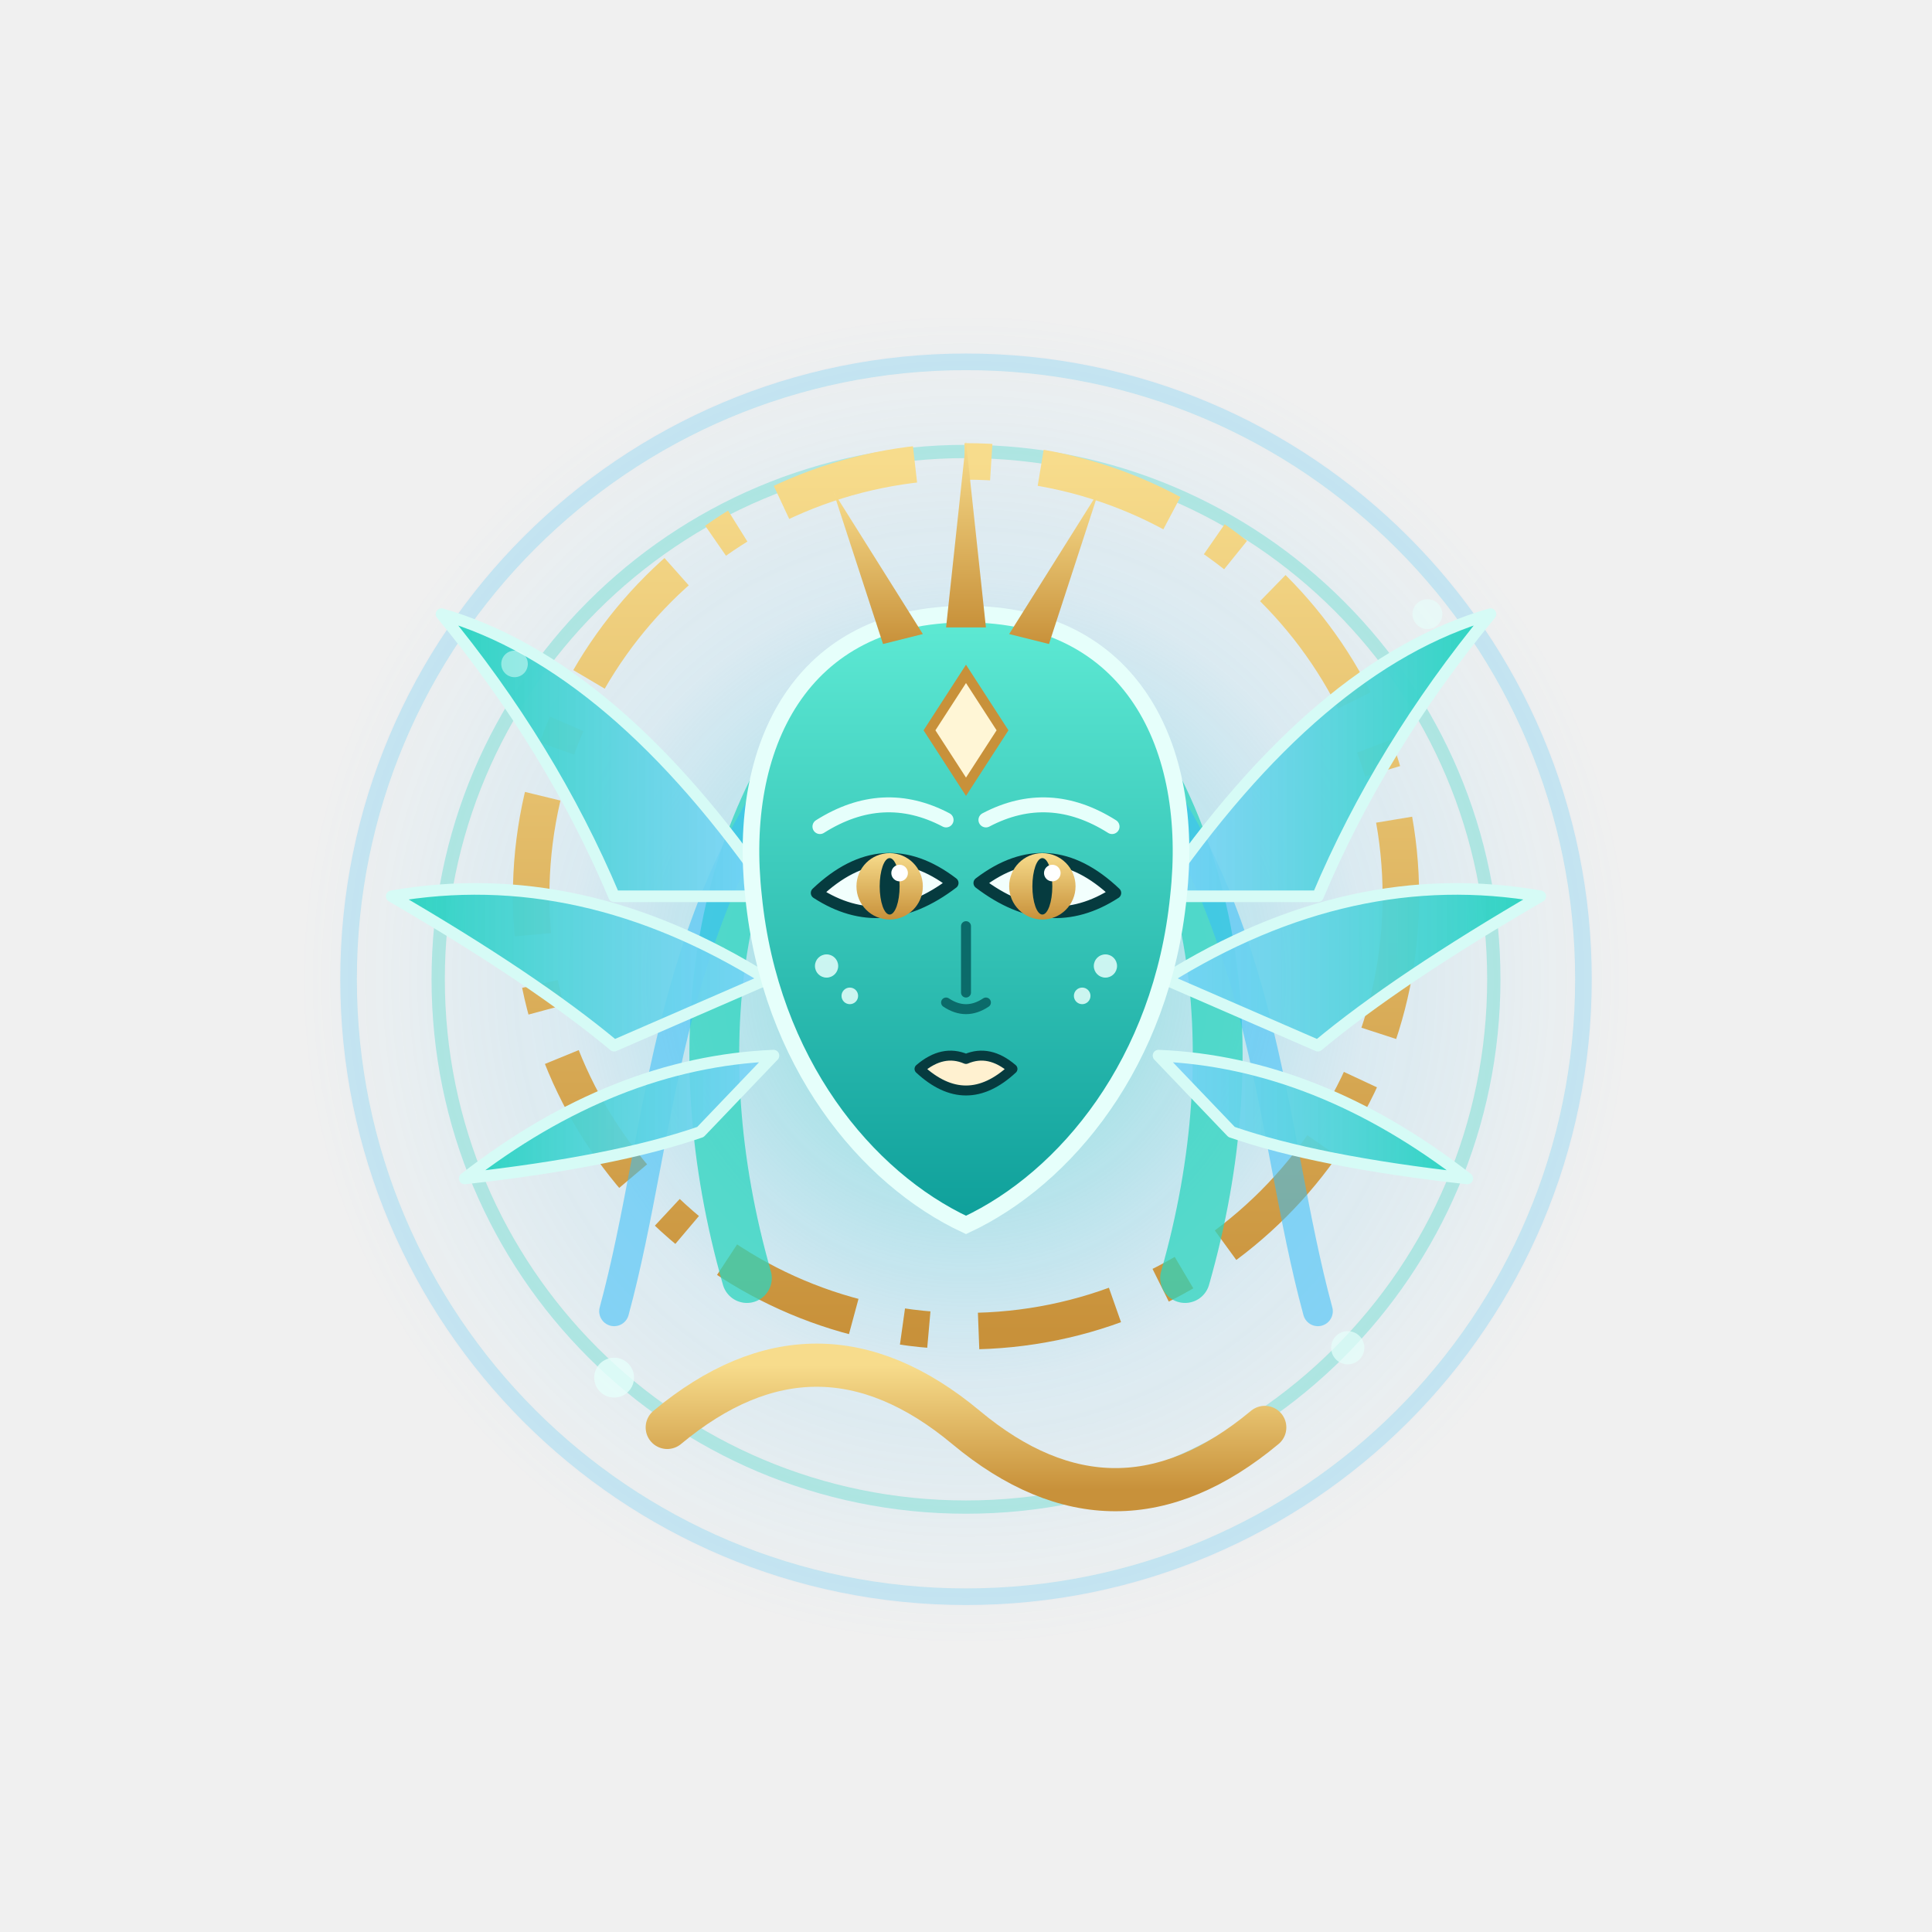
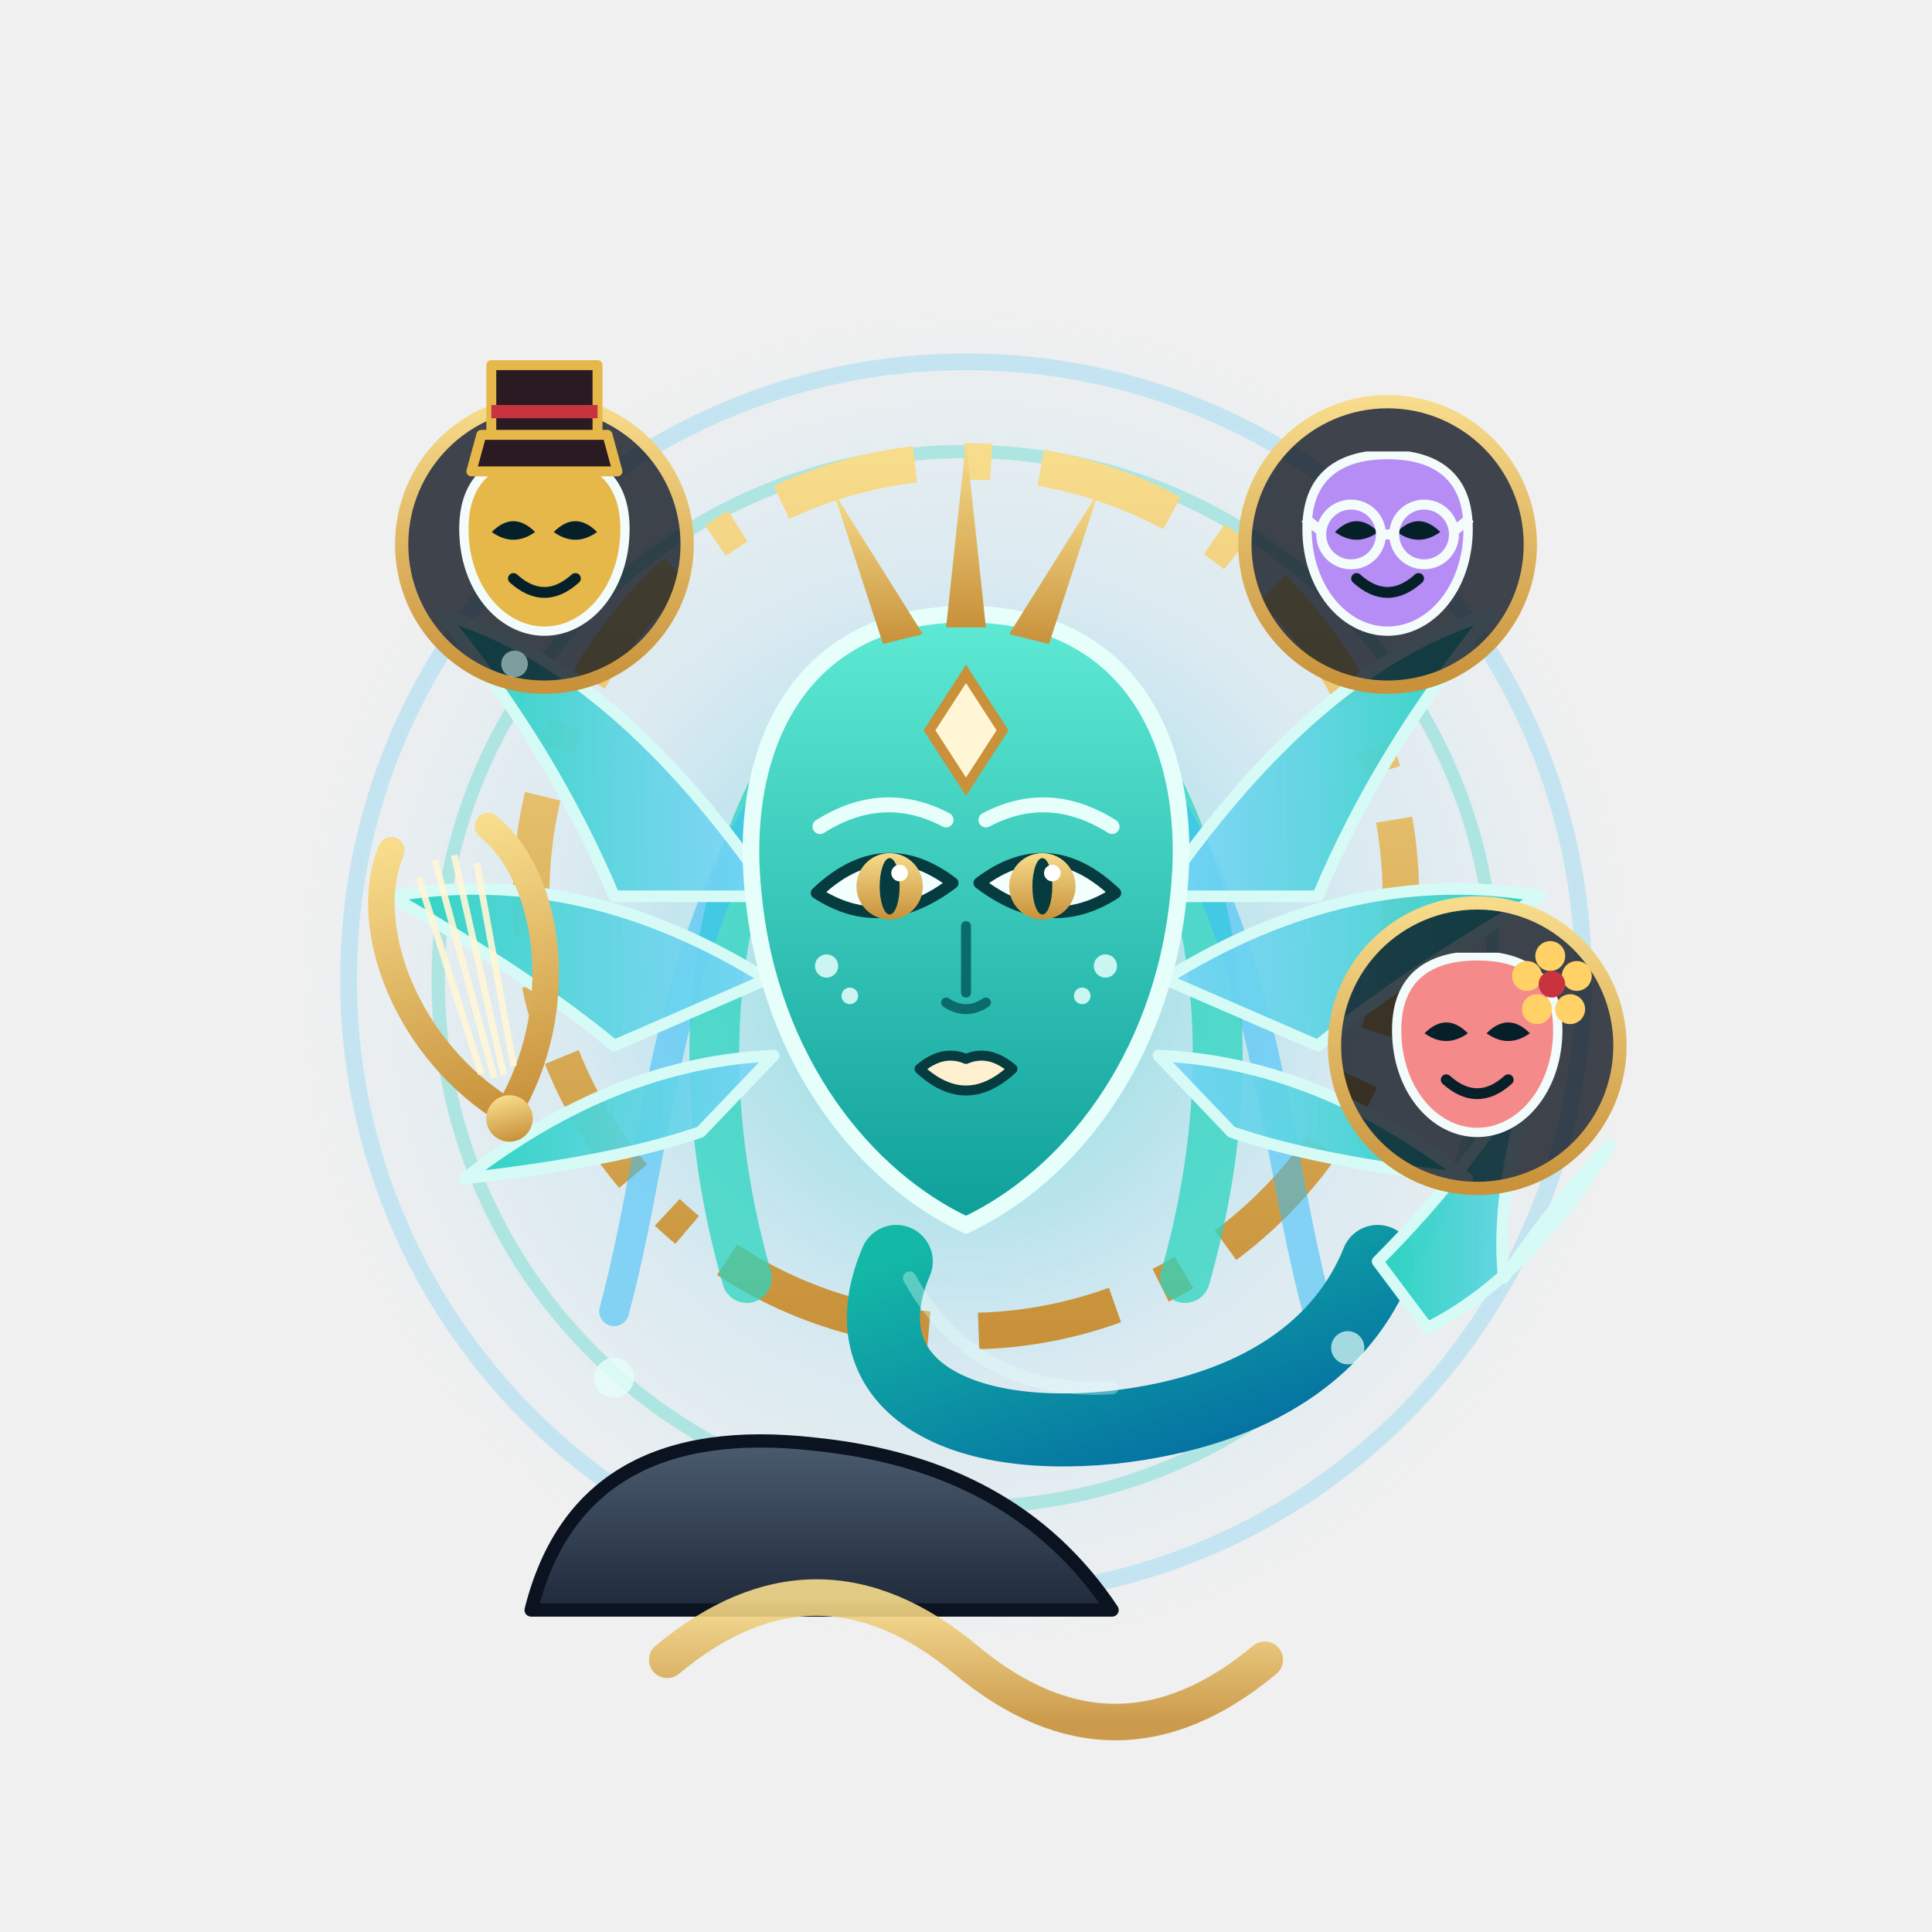
<svg xmlns="http://www.w3.org/2000/svg" viewBox="-70 -70 1164 1164" width="432" height="432">
  <defs>
    <radialGradient id="sea" cx="50%" cy="38%" r="75%">
      <stop offset="0" stop-color="#0f3a4a" />
      <stop offset="0.55" stop-color="#081a2c" />
      <stop offset="1" stop-color="#040a14" />
    </radialGradient>
    <radialGradient id="glow" cx="50%" cy="50%" r="50%">
      <stop offset="0" stop-color="#2dd4bf" stop-opacity="0.55" />
      <stop offset="0.6" stop-color="#38bdf8" stop-opacity="0.12" />
      <stop offset="1" stop-color="#38bdf8" stop-opacity="0" />
    </radialGradient>
    <linearGradient id="gold" x1="0" y1="0" x2="0" y2="1">
      <stop offset="0" stop-color="#f7dc8c" />
      <stop offset="1" stop-color="#c8913a" />
    </linearGradient>
    <linearGradient id="fin" x1="0" y1="0" x2="1" y2="0">
      <stop offset="0" stop-color="#2dd4bf" />
      <stop offset="1" stop-color="#7dd3fc" stop-opacity="0.85" />
    </linearGradient>
    <linearGradient id="face" x1="0" y1="0" x2="0" y2="1">
      <stop offset="0" stop-color="#5eead4" />
      <stop offset="1" stop-color="#0e9f9a" />
    </linearGradient>
+     <linearGradient id="tail" x1="0" y1="0" x2="1" y2="1">
+       <stop offset="0" stop-color="#14b8a6" />
+       <stop offset="1" stop-color="#0369a1" />
+     </linearGradient>
+     <linearGradient id="rock" x1="0" y1="0" x2="0" y2="1">
+       <stop offset="0" stop-color="#4b5c70" />
+       <stop offset="1" stop-color="#1f2a3a" />
+     </linearGradient>
+     <symbol id="mask" viewBox="-60 -60 120 120">
+       <path d="M-52 -10 C-52 -48 -26 -58 0 -58 C26 -58 52 -48 52 -10 C52 28 28 56 0 56 C-28 56 -52 28 -52 -10 Z" fill="currentColor" stroke="#f3fbfb" stroke-width="6" stroke-linejoin="round" />
+       <path d="M-34 -8 Q-20 -22 -6 -8 Q-20 2 -34 -8 Z M6 -8 Q20 -22 34 -8 Q20 2 6 -8 Z" fill="#06202a" />
+       <path d="M-20 22 Q0 40 20 22" fill="none" stroke="#06202a" stroke-width="7" stroke-linecap="round" />
+     </symbol>
  </defs>
  <circle cx="512" cy="520" r="400" fill="url(#glow)" />
  <circle cx="512" cy="520" r="372" fill="none" stroke="#38bdf8" stroke-opacity="0.22" stroke-width="10" />
  <circle cx="512" cy="520" r="318" fill="none" stroke="#2dd4bf" stroke-opacity="0.3" stroke-width="8" />
  <circle cx="512" cy="470" r="262" fill="none" stroke="url(#gold)" stroke-width="22" stroke-dasharray="84 30 16 30" />
  <g fill="none" stroke-linecap="round">
    <path d="M450 330 C360 420 340 560 380 700" stroke="#2dd4bf" stroke-opacity="0.75" stroke-width="30" />
    <path d="M574 330 C664 420 684 560 644 700" stroke="#2dd4bf" stroke-opacity="0.75" stroke-width="30" />
    <path d="M430 360 C330 470 330 610 300 720" stroke="#38bdf8" stroke-opacity="0.55" stroke-width="18" />
    <path d="M594 360 C694 470 694 610 724 720" stroke="#38bdf8" stroke-opacity="0.55" stroke-width="18" />
  </g>
+   <path d="M250 900 C270 820 330 790 420 800 C500 808 560 840 600 900 Z" fill="url(#rock)" stroke="#0b1320" stroke-width="8" stroke-linejoin="round" />
+   <path d="M470 690 C440 760 500 800 600 790 C690 780 740 740 760 690" fill="none" stroke="url(#tail)" stroke-width="44" stroke-linecap="round" />
+   <path d="M760 690 Q820 630 860 560 Q830 640 836 700 Q870 650 900 620 Q850 700 790 730 Z" fill="url(#fin)" stroke="#d6fbf6" stroke-width="7" stroke-linejoin="round" />
+   <path d="M478 700 C500 740 540 770 600 766" fill="none" stroke="#e6fffb" stroke-opacity="0.35" stroke-width="8" stroke-linecap="round" />
  <g id="fins" fill="url(#fin)" stroke="#d6fbf6" stroke-width="7" stroke-linejoin="round">
    <path d="M396 470 Q300 330 196 300 Q262 380 300 470 Z" />
    <path d="M392 520 Q280 450 166 470 Q252 520 300 560 Z" />
    <path d="M396 566 Q300 570 210 640 Q300 630 352 612 Z" />
  </g>
  <use href="#fins" transform="translate(1024 0) scale(-1 1)" />
+   <g transform="translate(236 600) rotate(-14)">
+     <path d="M0 0 C-50 -50 -60 -130 -30 -170 M0 0 C50 -50 60 -130 30 -170" fill="none" stroke="url(#gold)" stroke-width="16" stroke-linecap="round" />
+     <path d="M-34 -168 L34 -168" stroke="url(#gold)" stroke-width="14" stroke-linecap="round" />
+     <g stroke="#fff6d6" stroke-width="4" stroke-opacity="0.9">
+       <path d="M-18 -150 L-10 -26 M-6 -158 L-3 -22 M6 -158 L3 -22 M18 -150 L10 -26" />
+     </g>
+     <circle cx="0" cy="4" r="14" fill="url(#gold)" />
+   </g>
  <path d="M512 300 C612 300 650 380 640 470 C630 570 572 640 512 668 C452 640 394 570 384 470 C374 380 412 300 512 300 Z" fill="url(#face)" stroke="#e6fffb" stroke-width="10" />
  <g fill="url(#gold)">
    <path d="M500 308 L512 196 L524 308 Z" />
    <path d="M462 318 L432 226 L486 312 Z" />
    <path d="M562 318 L592 226 L538 312 Z" />
  </g>
  <path d="M512 336 L534 370 L512 404 L490 370 Z" fill="#fff6d6" stroke="#c8913a" stroke-width="6" />
  <g fill="none" stroke="#e6fffb" stroke-width="9" stroke-linecap="round">
    <path d="M424 428 Q462 404 500 424" />
    <path d="M600 428 Q562 404 524 424" />
  </g>
  <g stroke="#063b3f" stroke-width="7" stroke-linejoin="round">
    <path d="M422 468 Q462 430 504 462 Q462 494 422 468 Z" fill="#f2fffd" />
    <path d="M602 468 Q562 430 520 462 Q562 494 602 468 Z" fill="#f2fffd" />
  </g>
  <circle cx="466" cy="464" r="20" fill="url(#gold)" />
  <circle cx="558" cy="464" r="20" fill="url(#gold)" />
  <ellipse cx="466" cy="464" rx="6" ry="17" fill="#063b3f" />
  <ellipse cx="558" cy="464" rx="6" ry="17" fill="#063b3f" />
  <circle cx="472" cy="456" r="5" fill="#ffffff" />
  <circle cx="564" cy="456" r="5" fill="#ffffff" />
  <path d="M512 488 L512 528 M500 534 Q512 542 524 534" fill="none" stroke="#0b6b6a" stroke-width="6" stroke-linecap="round" />
  <path d="M484 574 Q498 562 512 568 Q526 562 540 574 Q512 600 484 574 Z" fill="#fff1d0" stroke="#063b3f" stroke-width="6" stroke-linejoin="round" />
  <g fill="#e6fffb" opacity="0.85">
    <circle cx="428" cy="512" r="7" />
    <circle cx="442" cy="530" r="5" />
    <circle cx="596" cy="512" r="7" />
    <circle cx="582" cy="530" r="5" />
  </g>
+   <g>
+     <circle cx="258" cy="258" r="86" fill="#040a14" fill-opacity="0.75" stroke="url(#gold)" stroke-width="8" />
+     <use href="#mask" x="202" y="202" width="112" height="112" color="#e6b84a" />
+     <path d="M214 214 L302 214 L296 192 L220 192 Z M226 192 L226 150 L290 150 L290 192 Z" fill="#2a1a22" stroke="#e6b84a" stroke-width="6" stroke-linejoin="round" />
+     <path d="M226 178 L290 178" stroke="#c9323f" stroke-width="8" />
+   </g>
+   <g>
+     <circle cx="766" cy="258" r="86" fill="#040a14" fill-opacity="0.75" stroke="url(#gold)" stroke-width="8" />
+     <use href="#mask" x="710" y="202" width="112" height="112" color="#b58df4" />
+     <g fill="none" stroke="#f3fbfb" stroke-width="6">
+       <circle cx="744" cy="252" r="18" />
+       <circle cx="788" cy="252" r="18" />
+       <path d="M762 252 L770 252 M726 250 L716 242 M806 250 L816 242" />
+     </g>
+   </g>
+   <g>
+     <circle cx="820" cy="560" r="86" fill="#040a14" fill-opacity="0.75" stroke="url(#gold)" stroke-width="8" />
+     <use href="#mask" x="764" y="504" width="112" height="112" color="#f58a8a" />
+     <g fill="#ffd166">
+       <circle cx="864" cy="506" r="9" />
+       <circle cx="880" cy="518" r="9" />
+       <circle cx="876" cy="538" r="9" />
+       <circle cx="856" cy="538" r="9" />
+       <circle cx="850" cy="518" r="9" />
+     </g>
+     <circle cx="865" cy="523" r="8" fill="#c9323f" />
+   </g>
  <g fill="#e6fffb">
    <circle cx="300" cy="760" r="12" opacity="0.8" />
    <circle cx="742" cy="742" r="10" opacity="0.7" />
-     <circle cx="790" cy="300" r="9" opacity="0.6" />
    <circle cx="240" cy="330" r="8" opacity="0.5" />
  </g>
-   <path d="M332 790 C392 740 452 740 512 790 C572 840 632 840 692 790" fill="none" stroke="url(#gold)" stroke-width="26" stroke-linecap="round" />
+   <path d="M332 930 C392 880 452 880 512 930 C572 980 632 980 692 930" fill="none" stroke="url(#gold)" stroke-width="22" stroke-linecap="round" stroke-opacity="0.9" />
</svg>
